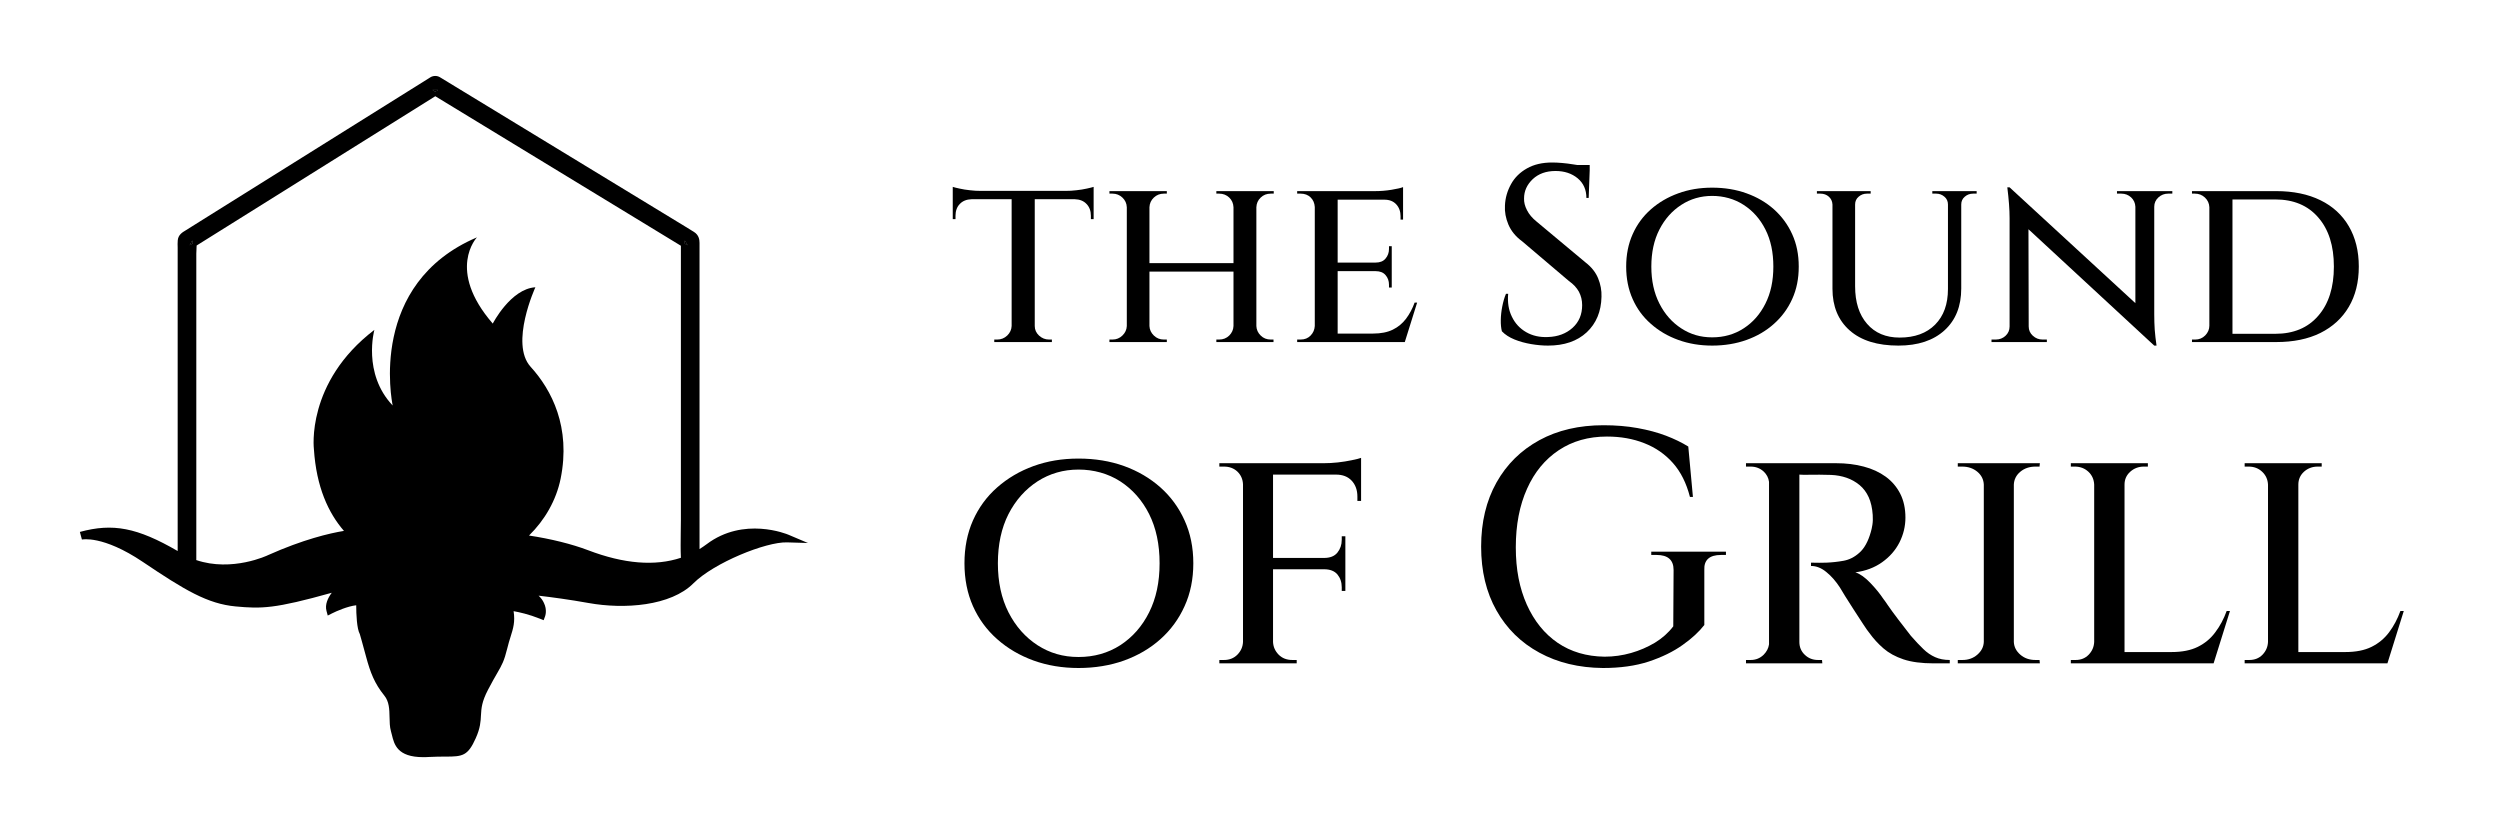
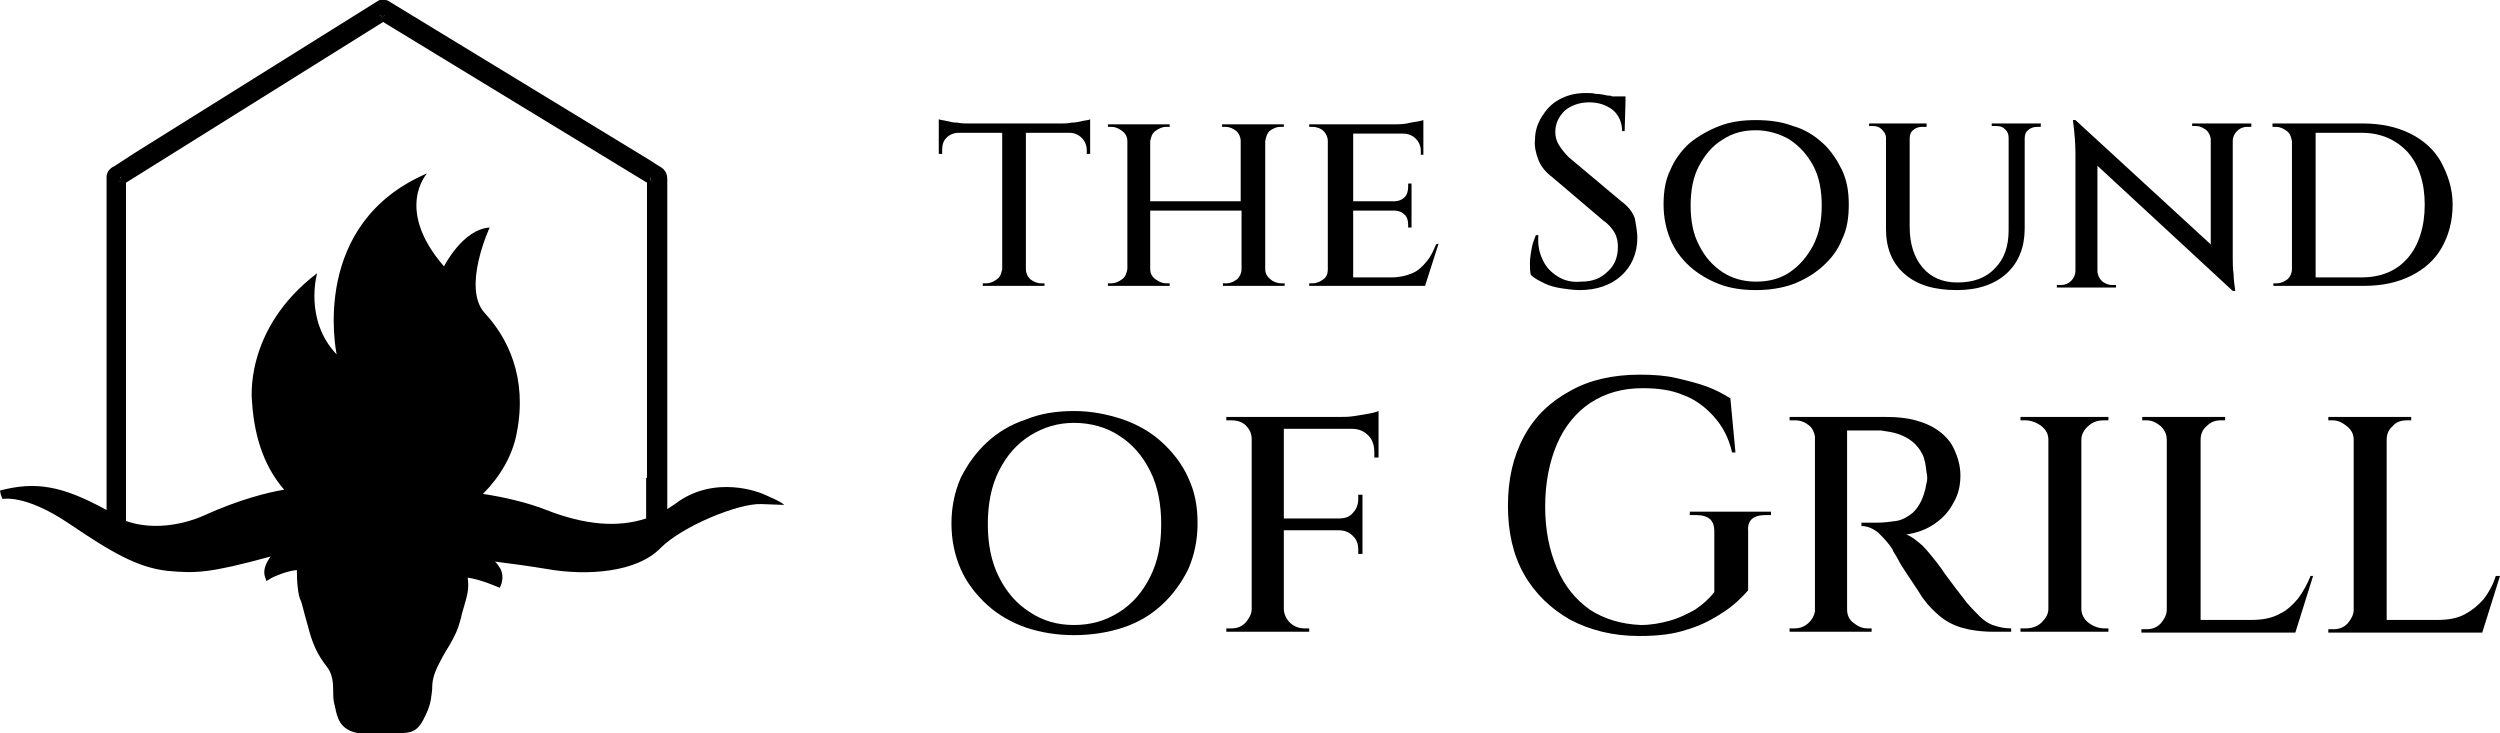
- <svg xmlns="http://www.w3.org/2000/svg" id="logo_nuevo01" viewBox="0 0 318 104">
+ <svg xmlns="http://www.w3.org/2000/svg" version="1.1" id="logo_nuevo01" x="0px" y="0px" viewBox="0 0 295.6 86.6" style="enable-background:new 0 0 295.6 86.6;" xml:space="preserve">
  <g>
    <g>
-       <path d="M24.5,30.96c-.12,.08-.25,.15-.37,.23,.12-.2,.23-.39,.34-.59v.07c.02,.09,.03,.19,.03,.29Z" />
-       <path d="M55.71,11.44c-.11,.07-.23,.14-.34,.21-.12-.07-.23-.14-.35-.21h.69Z" />
-       <path d="M87.45,31.19c-.11-.07-.23-.14-.34-.21v-.38c.11,.2,.23,.39,.34,.59Z" />
-       <path d="M24.47,30.67v-.07c-.11,.2-.22,.39-.34,.59,.12-.08,.25-.15,.37-.23,0-.1-.01-.2-.03-.29ZM55.02,11.44c.12,.07,.23,.14,.35,.21,.11-.07,.23-.14,.34-.21h-.69Zm32.09,19.16v.38c.11,.07,.23,.14,.34,.21-.11-.2-.23-.39-.34-.59Zm-62.64,.07v-.07c-.11,.2-.22,.39-.34,.59,.12-.08,.25-.15,.37-.23,0-.1-.01-.2-.03-.29ZM55.02,11.44c.12,.07,.23,.14,.35,.21,.11-.07,.23-.14,.34-.21h-.69Zm32.09,19.16v.38c.11,.07,.23,.14,.34,.21-.11-.2-.23-.39-.34-.59Z" />
+       <path d="M14.3,21.3c-0.1,0.1-0.2,0.1-0.4,0.2c0.1-0.2,0.2-0.4,0.3-0.6V21C14.3,21.1,14.3,21.2,14.3,21.3z" />
+       <path d="M45.5,1.8c-0.1,0.1-0.2,0.1-0.3,0.2c-0.1-0.1-0.2-0.1-0.3-0.2H45.5z" />
+       <path d="M77.3,21.5c-0.1-0.1-0.2-0.1-0.3-0.2v-0.4C77.1,21.1,77.2,21.3,77.3,21.5z" />
+       <path d="M14.3,21L14.3,21c-0.1,0.1-0.2,0.3-0.3,0.5c0.1-0.1,0.2-0.1,0.4-0.2C14.3,21.2,14.3,21.1,14.3,21z M44.9,1.8    C45,1.8,45.1,1.9,45.2,2c0.1-0.1,0.2-0.1,0.3-0.2H44.9z M76.9,20.9v0.4c0.1,0.1,0.2,0.1,0.3,0.2C77.2,21.3,77.1,21.1,76.9,20.9z     M14.3,21L14.3,21c-0.1,0.1-0.2,0.3-0.3,0.5c0.1-0.1,0.2-0.1,0.4-0.2C14.3,21.2,14.3,21.1,14.3,21z M44.9,1.8    C45,1.8,45.1,1.9,45.2,2c0.1-0.1,0.2-0.1,0.3-0.2H44.9z M76.9,20.9v0.4c0.1,0.1,0.2,0.1,0.3,0.2C77.2,21.3,77.1,21.1,76.9,20.9z" />
    </g>
-     <path d="M100.32,68.03c-.23-.1-5.72-2.36-10.43,1.19-.3,.22-.6,.43-.91,.62V30.91c0-.41-.07-1.01-.71-1.41-.35-.22-.71-.44-1.07-.66L55.97,9.83c-.37-.23-.86-.22-1.22,0L25.92,27.86l-2.33,1.46c-.39,.23-.92,.55-.98,1.25-.03,.31-.02,.62-.01,.93v38.59c-5.16-2.99-8.25-3.57-12.44-2.43l.13,.49,.13,.48s2.64-.59,7.74,2.84c5.34,3.6,8.25,5.34,11.83,5.67,3.27,.3,4.94,.3,12.21-1.74-.5,.67-.89,1.5-.67,2.31l.16,.59,.55-.28c.53-.27,1.98-.91,3.07-1.03,0,1.15,.08,2.99,.46,3.67,.07,.24,.34,1.18,.8,2.89,.54,2.01,1.07,3.38,2.31,4.92,.63,.77,.65,1.78,.67,2.75,.01,.61,.02,1.24,.18,1.8,.04,.15,.08,.3,.12,.46,.29,1.2,.68,2.83,3.98,2.83,.21,0,.43,0,.66-.02,.9-.05,1.63-.05,2.2-.05,2.15,0,2.82-.09,3.82-2.33,.59-1.31,.63-2.14,.67-2.95,.05-.88,.1-1.7,.9-3.23,.5-.96,.87-1.6,1.16-2.1,.61-1.06,.89-1.55,1.28-3.14,.14-.59,.29-1.06,.42-1.48,.34-1.08,.6-1.9,.39-3.27,.71,.13,1.93,.39,3.35,.96l.47,.19,.18-.48c.03-.08,.29-.82-.14-1.71-.15-.34-.38-.65-.68-.93,1.64,.19,3.95,.5,6.34,.93,4.58,.83,10.48,.38,13.35-2.5,2.61-2.61,9.22-5.29,11.91-5.21l2.66,.08-2.45-1.04ZM55.71,11.44c-.11,.07-.23,.14-.34,.21-.12-.07-.23-.14-.35-.21h.69ZM24.13,31.19c.12-.2,.23-.39,.34-.59v.07c.02,.09,.03,.19,.03,.29-.12,.08-.25,.15-.37,.23Zm62.48,34.96c0,.55-.01,1.09-.02,1.64-.01,1.02-.03,2.07,.02,3.16-3.29,1.09-7.24,.78-11.8-.96-2.04-.78-4.78-1.46-7.52-1.87,2.03-1.99,3.46-4.5,4.02-7.22,1.33-6.56-1.14-11.31-3.82-14.25-2.67-2.95,.61-10.11,.61-10.11-3.15,.2-5.42,4.62-5.42,4.62-5.94-6.85-2.01-10.97-2.01-10.97-13.83,5.9-10.84,20.79-10.72,21.39-3.87-4.08-2.33-9.62-2.33-9.62-8.76,6.69-7.69,15.19-7.69,15.19,.31,4.78,1.83,8.09,3.82,10.38-1.83,.3-5.17,1.08-9.65,3.08-.04,.03-4.58,2.18-9.14,.63,.01-.03,.01-.05,.01-.08V32.26c0-.16,.01-.33,.02-.49,.01-.18,.02-.36,.02-.54L55.37,12.24l31.24,19.02v34.89Zm.5-35.17v-.38c.11,.2,.23,.39,.34,.59-.11-.07-.23-.14-.34-.21Z" />
+     <path d="M90.2,58.4c-0.2-0.1-5.7-2.4-10.4,1.2c-0.3,0.2-0.6,0.4-0.9,0.6V21.2c0-0.4-0.1-1-0.7-1.4c-0.3-0.2-0.7-0.4-1.1-0.7   l-31.2-19c-0.4-0.2-0.9-0.2-1.2,0l-28.8,18l-2.3,1.5c-0.4,0.2-0.9,0.5-1,1.2c0,0.3,0,0.6,0,0.9v38.6C7.3,57.4,4.2,56.9,0,58   l0.1,0.5L0.3,59c0,0,2.6-0.6,7.7,2.8c5.3,3.6,8.3,5.3,11.8,5.7c3.3,0.3,4.9,0.3,12.2-1.7c-0.5,0.7-0.9,1.5-0.7,2.3l0.2,0.6l0.5-0.3   c0.5-0.3,2-0.9,3.1-1c0,1.2,0.1,3,0.5,3.7c0.1,0.2,0.3,1.2,0.8,2.9c0.5,2,1.1,3.4,2.3,4.9c0.6,0.8,0.7,1.8,0.7,2.8   c0,0.6,0,1.2,0.2,1.8c0,0.2,0.1,0.3,0.1,0.5c0.3,1.2,0.7,2.8,4,2.8c0.2,0,0.4,0,0.7,0c0.9-0.1,1.6-0.1,2.2-0.1   c2.2,0,2.8-0.1,3.8-2.3c0.6-1.3,0.6-2.1,0.7-2.9c0-0.9,0.1-1.7,0.9-3.2c0.5-1,0.9-1.6,1.2-2.1c0.6-1.1,0.9-1.6,1.3-3.1   c0.1-0.6,0.3-1.1,0.4-1.5c0.3-1.1,0.6-1.9,0.4-3.3c0.7,0.1,1.9,0.4,3.3,1l0.5,0.2l0.2-0.5c0-0.1,0.3-0.8-0.1-1.7   c-0.2-0.3-0.4-0.7-0.7-0.9c1.6,0.2,3.9,0.5,6.3,0.9c4.6,0.8,10.5,0.4,13.3-2.5c2.6-2.6,9.2-5.3,11.9-5.2l2.7,0.1   C92.6,59.4,90.2,58.4,90.2,58.4z M45.5,1.8c-0.1,0.1-0.2,0.1-0.3,0.2c-0.1-0.1-0.2-0.1-0.3-0.2H45.5z M14,21.5   c0.1-0.2,0.2-0.4,0.3-0.6V21c0,0.1,0,0.2,0,0.3C14.2,21.4,14.1,21.4,14,21.5z M76.4,56.5c0,0.6,0,1.1,0,1.6c0,1,0,2.1,0,3.2   c-3.3,1.1-7.2,0.8-11.8-1c-2-0.8-4.8-1.5-7.5-1.9c2-2,3.5-4.5,4-7.2c1.3-6.6-1.1-11.3-3.8-14.2c-2.7-3,0.6-10.1,0.6-10.1   c-3.2,0.2-5.4,4.6-5.4,4.6c-5.9-6.8-2-11-2-11c-13.8,5.9-10.8,20.8-10.7,21.4c-3.9-4.1-2.3-9.6-2.3-9.6c-8.8,6.7-7.7,15.2-7.7,15.2   c0.3,4.8,1.8,8.1,3.8,10.4c-1.8,0.3-5.2,1.1-9.6,3.1c0,0-4.6,2.2-9.1,0.6c0,0,0-0.1,0-0.1V22.6c0-0.2,0-0.3,0-0.5   c0-0.2,0-0.4,0-0.5l30.4-19l31.2,19V56.5z M76.9,21.3v-0.4c0.1,0.2,0.2,0.4,0.3,0.6C77.2,21.5,77.1,21.4,76.9,21.3z" />
  </g>
  <g>
-     <path d="M139.11,23.77v4.1h-.35v-.42c0-.62-.18-1.12-.55-1.5-.36-.39-.86-.59-1.5-.61h-5.09v16.13c0,.47,.18,.87,.54,1.21,.37,.34,.79,.51,1.28,.51h.36v.32h-7.33v-.32h.38c.49,0,.91-.17,1.27-.51,.35-.34,.54-.74,.56-1.21V25.34h-5.09c-.64,.02-1.14,.22-1.51,.61-.36,.38-.54,.88-.54,1.5v.42h-.35v-4.1c.19,.06,.48,.14,.88,.22,.39,.09,.83,.16,1.31,.21,.48,.06,.92,.08,1.33,.08h10.88c.4,0,.85-.02,1.33-.08,.48-.05,.91-.12,1.31-.21,.39-.08,.69-.16,.88-.22Z" />
-     <path d="M159.81,26.36v15.11c.02,.47,.2,.87,.55,1.21,.34,.34,.76,.51,1.28,.51h.35v.32h-7.27v-.32h.36c.51,0,.93-.17,1.28-.51,.34-.34,.52-.74,.54-1.21v-6.92h-10.69v6.92c.02,.47,.21,.87,.56,1.21,.35,.34,.77,.51,1.27,.51h.38v.32h-7.3v-.32h.39c.49,0,.91-.17,1.26-.51,.35-.34,.54-.74,.56-1.21v-15.11c-.02-.49-.21-.9-.56-1.23-.35-.33-.77-.5-1.26-.5h-.39v-.32h7.3v.32h-.38c-.5,0-.92,.17-1.27,.5-.35,.33-.54,.74-.56,1.23v7.11h10.69v-7.11c-.02-.49-.2-.9-.54-1.23-.35-.33-.77-.5-1.28-.5h-.36v-.32h7.3v.32h-.38c-.52,0-.94,.17-1.28,.5-.35,.33-.53,.74-.55,1.23Z" />
-     <path d="M180.26,38.49l-1.57,5.02h-13.69v-.32h.44c.52,0,.94-.17,1.27-.51,.33-.34,.5-.74,.53-1.21v-15.14c-.03-.49-.2-.9-.53-1.22-.33-.32-.75-.48-1.27-.48h-.44v-.32h9.92c.66,0,1.35-.05,2.08-.17,.72-.12,1.21-.23,1.47-.34v4.13h-.32v-.42c0-.61-.18-1.12-.55-1.52-.36-.39-.86-.59-1.5-.59h-5.95v8h4.83c.56,0,.98-.17,1.26-.51,.29-.34,.44-.75,.44-1.22v-.35h.35v5.25h-.35v-.35c0-.49-.15-.9-.44-1.23-.28-.33-.7-.5-1.26-.5h-4.83v7.94h4.51c1,0,1.84-.17,2.51-.5,.67-.33,1.23-.79,1.68-1.39,.45-.6,.81-1.28,1.09-2.05h.32Z" />
-     <path d="M202.2,21.66h.01v0Z" />
-     <path d="M203.71,37.75c-.04,1.88-.67,3.39-1.88,4.52-1.22,1.13-2.86,1.69-4.93,1.69-.66,0-1.37-.06-2.13-.19s-1.47-.32-2.13-.59c-.66-.27-1.19-.61-1.6-1.04-.1-.39-.15-.86-.14-1.43,.01-.56,.07-1.14,.19-1.74,.12-.6,.27-1.13,.47-1.6h.28c-.1,1.09,.05,2.06,.47,2.91,.41,.86,1.02,1.51,1.82,1.97,.8,.46,1.72,.67,2.77,.62,1.26-.04,2.3-.43,3.12-1.16,.82-.74,1.23-1.7,1.23-2.9,0-.62-.14-1.18-.41-1.7-.28-.51-.71-.97-1.28-1.37l-5.96-5.06c-.81-.59-1.38-1.3-1.73-2.11-.34-.81-.49-1.62-.44-2.43,.04-.96,.3-1.86,.77-2.71,.46-.84,1.14-1.51,2.03-2.01,.88-.5,1.95-.75,3.21-.75,.37,0,.78,.02,1.25,.06,.47,.04,.95,.1,1.43,.18,.18,.03,.36,.05,.52,.08h1.57v.67s-.13,3.52-.13,3.52h-.29c0-1.05-.37-1.88-1.11-2.5-.75-.62-1.69-.93-2.82-.93-1.2,0-2.16,.35-2.9,1.04-.73,.7-1.1,1.51-1.1,2.45-.02,.47,.1,.97,.37,1.49,.26,.52,.67,1.01,1.23,1.46l6.24,5.21c.75,.58,1.27,1.25,1.58,2,.31,.76,.46,1.54,.43,2.35Z" />
-     <path d="M227.97,29.8c-.55-1.22-1.33-2.28-2.32-3.17-.99-.88-2.15-1.56-3.49-2.04-1.33-.48-2.79-.72-4.37-.72s-2.99,.24-4.31,.72c-1.33,.48-2.49,1.16-3.49,2.04-1.01,.89-1.78,1.95-2.32,3.17-.55,1.23-.82,2.6-.82,4.11s.27,2.89,.82,4.12c.54,1.22,1.31,2.28,2.32,3.16,1,.89,2.16,1.57,3.49,2.05,1.32,.48,2.76,.72,4.31,.72s3.04-.24,4.37-.72c1.34-.48,2.5-1.16,3.49-2.05,.99-.88,1.77-1.94,2.32-3.16,.56-1.23,.83-2.6,.83-4.12s-.27-2.88-.83-4.11Zm-3.41,8.82c-.67,1.34-1.59,2.39-2.77,3.15-1.17,.76-2.5,1.14-4,1.14s-2.76-.38-3.93-1.14-2.1-1.81-2.78-3.15c-.69-1.35-1.03-2.91-1.03-4.71s.34-3.38,1.03-4.72c.68-1.33,1.61-2.37,2.78-3.13,1.17-.76,2.48-1.14,3.93-1.14s2.83,.38,4,1.14c1.18,.76,2.1,1.8,2.77,3.13,.68,1.34,1.01,2.91,1.01,4.72s-.33,3.36-1.01,4.71Z" />
-     <path d="M251.43,24.31v.32h-.45c-.41,0-.76,.13-1.06,.39-.3,.25-.45,.59-.45,.99v10.69c0,2.24-.7,4.01-2.12,5.31s-3.38,1.95-5.88,1.95c-2.66,0-4.73-.64-6.19-1.93-1.46-1.29-2.19-3.06-2.19-5.3v-10.72c-.02-.4-.18-.74-.46-.99-.29-.26-.65-.39-1.08-.39h-.44v-.32h6.84v.32h-.48c-.4,0-.75,.13-1.05,.39-.3,.25-.45,.59-.45,.99v10.4c0,2.03,.51,3.62,1.52,4.78,1.01,1.17,2.4,1.75,4.14,1.75,1.92,0,3.43-.55,4.52-1.65,1.09-1.1,1.63-2.61,1.63-4.53v-10.75c0-.4-.15-.74-.45-.99-.3-.26-.65-.39-1.05-.39h-.49v-.32h5.64Z" />
-     <path d="M276.32,24.31v.32h-.54c-.47,0-.88,.16-1.23,.48-.35,.32-.53,.72-.53,1.19v13.66c0,.71,.02,1.36,.06,1.97,.05,.61,.12,1.29,.23,2.03h-.29l-16-14.8,.03,12.37c0,.47,.18,.86,.53,1.18,.35,.32,.76,.48,1.23,.48h.55v.32h-7.04v-.32h.54c.49,0,.91-.16,1.25-.48,.34-.32,.51-.71,.51-1.18v-13.79c0-1.09-.1-2.39-.29-3.91h.29l16,14.73v-12.26c-.02-.47-.2-.87-.54-1.19-.35-.32-.76-.48-1.25-.48h-.55v-.32h7.04Z" />
-     <path d="M298.77,28.78c-.84-1.44-2.05-2.55-3.61-3.31-1.57-.77-3.45-1.16-5.62-1.16h-10.72v.32h.38c.49,0,.92,.17,1.27,.5,.35,.33,.54,.74,.56,1.23v15.07c0,.47-.18,.88-.53,1.24-.35,.35-.77,.52-1.26,.52h-.42v.32h10.72c2.17,0,4.05-.38,5.62-1.16,1.56-.78,2.77-1.89,3.61-3.32,.84-1.42,1.27-3.13,1.27-5.12s-.43-3.69-1.27-5.13Zm-3.89,11.39c-1.32,1.53-3.14,2.29-5.47,2.29h-5.44V25.37h5.44c2.33,0,4.15,.76,5.47,2.29,1.33,1.52,1.99,3.61,1.99,6.25s-.66,4.74-1.99,6.26Z" />
+     <path d="M128.9,14.1v4.1h-0.4v-0.4c0-0.6-0.2-1.1-0.6-1.5c-0.4-0.4-0.9-0.6-1.5-0.6h-5.1v16.1c0,0.5,0.2,0.9,0.5,1.2   c0.4,0.3,0.8,0.5,1.3,0.5h0.4v0.3h-7.3v-0.3h0.4c0.5,0,0.9-0.2,1.3-0.5c0.4-0.3,0.5-0.7,0.6-1.2V15.7h-5.1c-0.6,0-1.1,0.2-1.5,0.6   c-0.4,0.4-0.5,0.9-0.5,1.5v0.4H111v-4.1c0.2,0.1,0.5,0.1,0.9,0.2c0.4,0.1,0.8,0.2,1.3,0.2c0.5,0.1,0.9,0.1,1.3,0.1h10.9   c0.4,0,0.9,0,1.3-0.1c0.5,0,0.9-0.1,1.3-0.2C128.5,14.2,128.8,14.2,128.9,14.1L128.9,14.1z" />
+     <path d="M149.6,16.7v15.1c0,0.5,0.2,0.9,0.6,1.2c0.3,0.3,0.8,0.5,1.3,0.5h0.4v0.3h-7.3v-0.3h0.4c0.5,0,0.9-0.2,1.3-0.5   c0.3-0.3,0.5-0.7,0.5-1.2v-6.9H136v6.9c0,0.5,0.2,0.9,0.6,1.2c0.4,0.3,0.8,0.5,1.3,0.5h0.4v0.3H131v-0.3h0.4c0.5,0,0.9-0.2,1.3-0.5   c0.4-0.3,0.5-0.7,0.6-1.2V16.7c0-0.5-0.2-0.9-0.6-1.2c-0.4-0.3-0.8-0.5-1.3-0.5H131v-0.3h7.3V15h-0.4c-0.5,0-0.9,0.2-1.3,0.5   s-0.5,0.7-0.6,1.2v7.1h10.7v-7.1c0-0.5-0.2-0.9-0.5-1.2c-0.4-0.3-0.8-0.5-1.3-0.5h-0.4v-0.3h7.3V15h-0.4c-0.5,0-0.9,0.2-1.3,0.5   C149.8,15.8,149.7,16.2,149.6,16.7z" />
+     <path d="M170.1,28.8l-1.6,5h-13.7v-0.3h0.4c0.5,0,0.9-0.2,1.3-0.5s0.5-0.7,0.5-1.2V16.7c0-0.5-0.2-0.9-0.5-1.2s-0.8-0.5-1.3-0.5   h-0.4v-0.3h9.9c0.7,0,1.4,0,2.1-0.2c0.7-0.1,1.2-0.2,1.5-0.3v4.1H168v-0.4c0-0.6-0.2-1.1-0.6-1.5c-0.4-0.4-0.9-0.6-1.5-0.6H160v8   h4.8c0.6,0,1-0.2,1.3-0.5c0.3-0.3,0.4-0.8,0.4-1.2v-0.4h0.4v5.2h-0.4v-0.3c0-0.5-0.1-0.9-0.4-1.2c-0.3-0.3-0.7-0.5-1.3-0.5H160v7.9   h4.5c1,0,1.8-0.2,2.5-0.5c0.7-0.3,1.2-0.8,1.7-1.4s0.8-1.3,1.1-2L170.1,28.8L170.1,28.8z" />
+     <path d="M192,12L192,12L192,12L192,12z" />
+     <path d="M193.6,28.1c0,1.9-0.7,3.4-1.9,4.5c-1.2,1.1-2.9,1.7-4.9,1.7c-0.7,0-1.4-0.1-2.1-0.2s-1.5-0.3-2.1-0.6s-1.2-0.6-1.6-1   c-0.1-0.4-0.1-0.9-0.1-1.4c0-0.6,0.1-1.1,0.2-1.7c0.1-0.6,0.3-1.1,0.5-1.6h0.3c-0.1,1.1,0.1,2.1,0.5,2.9c0.4,0.9,1,1.5,1.8,2   c0.8,0.5,1.7,0.7,2.8,0.6c1.3,0,2.3-0.4,3.1-1.2c0.8-0.7,1.2-1.7,1.2-2.9c0-0.6-0.1-1.2-0.4-1.7c-0.3-0.5-0.7-1-1.3-1.4l-6-5.1   c-0.8-0.6-1.4-1.3-1.7-2.1c-0.3-0.8-0.5-1.6-0.4-2.4c0-1,0.3-1.9,0.8-2.7c0.5-0.8,1.1-1.5,2-2c0.9-0.5,1.9-0.8,3.2-0.8   c0.4,0,0.8,0,1.2,0.1c0.5,0,0.9,0.1,1.4,0.2c0.2,0,0.4,0,0.5,0.1h1.6V12l-0.1,3.5h-0.3c0-1-0.4-1.9-1.1-2.5   c-0.8-0.6-1.7-0.9-2.8-0.9c-1.2,0-2.2,0.4-2.9,1c-0.7,0.7-1.1,1.5-1.1,2.5c0,0.5,0.1,1,0.4,1.5c0.3,0.5,0.7,1,1.2,1.5l6.2,5.2   c0.8,0.6,1.3,1.2,1.6,2C193.4,26.5,193.6,27.3,193.6,28.1L193.6,28.1z" />
+     <path d="M217.8,20.1c-0.6-1.2-1.3-2.3-2.3-3.2c-1-0.9-2.1-1.6-3.5-2c-1.3-0.5-2.8-0.7-4.4-0.7s-3,0.2-4.3,0.7   c-1.3,0.5-2.5,1.2-3.5,2c-1,0.9-1.8,2-2.3,3.2c-0.6,1.2-0.8,2.6-0.8,4.1s0.3,2.9,0.8,4.1c0.5,1.2,1.3,2.3,2.3,3.2   c1,0.9,2.2,1.6,3.5,2.1c1.3,0.5,2.8,0.7,4.3,0.7s3-0.2,4.4-0.7c1.3-0.5,2.5-1.2,3.5-2.1c1-0.9,1.8-1.9,2.3-3.2   c0.6-1.2,0.8-2.6,0.8-4.1S218.4,21.4,217.8,20.1z M214.4,29c-0.7,1.3-1.6,2.4-2.8,3.2c-1.2,0.8-2.5,1.1-4,1.1s-2.8-0.4-3.9-1.1   c-1.2-0.8-2.1-1.8-2.8-3.2c-0.7-1.3-1-2.9-1-4.7s0.3-3.4,1-4.7c0.7-1.3,1.6-2.4,2.8-3.1c1.2-0.8,2.5-1.1,3.9-1.1s2.8,0.4,4,1.1   c1.2,0.8,2.1,1.8,2.8,3.1c0.7,1.3,1,2.9,1,4.7S215.1,27.6,214.4,29z" />
+     <path d="M241.3,14.6V15h-0.4c-0.4,0-0.8,0.1-1.1,0.4c-0.3,0.2-0.4,0.6-0.4,1V27c0,2.2-0.7,4-2.1,5.3c-1.4,1.3-3.4,2-5.9,2   c-2.7,0-4.7-0.6-6.2-1.9c-1.5-1.3-2.2-3.1-2.2-5.3V16.3c0-0.4-0.2-0.7-0.5-1c-0.3-0.3-0.6-0.4-1.1-0.4h-0.4v-0.3h6.8V15h-0.5   c-0.4,0-0.8,0.1-1.1,0.4c-0.3,0.2-0.4,0.6-0.4,1v10.4c0,2,0.5,3.6,1.5,4.8c1,1.2,2.4,1.8,4.1,1.8c1.9,0,3.4-0.5,4.5-1.7   c1.1-1.1,1.6-2.6,1.6-4.5V16.3c0-0.4-0.1-0.7-0.4-1c-0.3-0.3-0.6-0.4-1.1-0.4h-0.5v-0.3C235.6,14.6,241.3,14.6,241.3,14.6z" />
+     <path d="M266.2,14.6V15h-0.5c-0.5,0-0.9,0.2-1.2,0.5s-0.5,0.7-0.5,1.2v13.7c0,0.7,0,1.4,0.1,2c0,0.6,0.1,1.3,0.2,2h-0.3l-16-14.8   l0,12.4c0,0.5,0.2,0.9,0.5,1.2s0.8,0.5,1.2,0.5h0.5v0.3h-7v-0.3h0.5c0.5,0,0.9-0.2,1.2-0.5s0.5-0.7,0.5-1.2V18.1   c0-1.1-0.1-2.4-0.3-3.9h0.3l16,14.7V16.6c0-0.5-0.2-0.9-0.5-1.2c-0.4-0.3-0.8-0.5-1.2-0.5h-0.5v-0.3   C259.1,14.6,266.2,14.6,266.2,14.6z" />
+     <path d="M288.6,19.1c-0.8-1.4-2-2.5-3.6-3.3c-1.6-0.8-3.5-1.2-5.6-1.2h-10.7V15h0.4c0.5,0,0.9,0.2,1.3,0.5c0.4,0.3,0.5,0.7,0.6,1.2   v15.1c0,0.5-0.2,0.9-0.5,1.2c-0.4,0.3-0.8,0.5-1.3,0.5h-0.4v0.3h10.7c2.2,0,4-0.4,5.6-1.2c1.6-0.8,2.8-1.9,3.6-3.3   c0.8-1.4,1.3-3.1,1.3-5.1S289.4,20.6,288.6,19.1L288.6,19.1z M284.7,30.5c-1.3,1.5-3.1,2.3-5.5,2.3h-5.4V15.7h5.4   c2.3,0,4.1,0.8,5.5,2.3c1.3,1.5,2,3.6,2,6.2S286,29,284.7,30.5z" />
  </g>
  <g>
-     <path d="M150.68,66.2c-.73-1.63-1.76-3.03-3.07-4.2-1.32-1.17-2.86-2.08-4.63-2.72-1.76-.63-3.69-.95-5.79-.95s-3.97,.32-5.72,.95c-1.76,.64-3.3,1.55-4.63,2.72-1.33,1.17-2.35,2.57-3.08,4.2-.72,1.63-1.08,3.44-1.08,5.45s.36,3.83,1.08,5.45c.73,1.63,1.75,3.03,3.08,4.2,1.33,1.18,2.87,2.08,4.63,2.72,1.75,.63,3.66,.95,5.72,.95s4.03-.32,5.79-.95c1.77-.64,3.31-1.54,4.63-2.72,1.31-1.17,2.34-2.57,3.07-4.2,.74-1.62,1.11-3.44,1.11-5.45s-.37-3.82-1.11-5.45Zm-4.51,11.69c-.89,1.78-2.12,3.17-3.67,4.18-1.56,1-3.33,1.5-5.31,1.5s-3.66-.5-5.22-1.5c-1.55-1.01-2.78-2.4-3.69-4.18-.9-1.78-1.35-3.86-1.35-6.24s.45-4.49,1.35-6.26c.91-1.77,2.14-3.15,3.69-4.16,1.56-1,3.3-1.5,5.22-1.5s3.75,.5,5.31,1.5c1.55,1.01,2.78,2.39,3.67,4.16s1.33,3.86,1.33,6.26-.44,4.46-1.33,6.24Z" />
-     <path d="M173.13,58.24v5.48h-.47v-.56c0-.82-.24-1.49-.72-2.01-.48-.52-1.15-.78-1.99-.78h-8.02v10.6h6.49c.76,0,1.33-.22,1.7-.68,.36-.45,.55-.99,.55-1.61v-.47h.46v6.96h-.46v-.47c0-.65-.19-1.19-.55-1.63-.37-.44-.94-.66-1.7-.66h-6.49v9.25c.03,.63,.27,1.16,.72,1.62,.45,.45,1.03,.67,1.74,.67h.55v.43h-9.84v-.43h.59c.68,0,1.25-.22,1.7-.67,.45-.46,.69-.99,.72-1.62v-20.06c-.03-.65-.27-1.19-.72-1.62-.45-.42-1.02-.63-1.7-.63h-.59v-.43h13.28c.56,0,1.16-.03,1.8-.1,.64-.07,1.22-.17,1.76-.28,.54-.11,.93-.21,1.19-.3Z" />
-     <path d="M219.54,70.17v.42h-.63c-1.47,0-2.18,.64-2.12,1.91v7c-.66,.85-1.57,1.7-2.76,2.54-1.19,.85-2.63,1.55-4.31,2.11-1.68,.55-3.63,.82-5.83,.82-3.06-.03-5.75-.68-8.08-1.95-2.34-1.27-4.16-3.06-5.46-5.37-1.3-2.3-1.95-5.01-1.95-8.12s.65-5.83,1.95-8.15,3.12-4.11,5.46-5.39c2.33-1.27,5.05-1.9,8.16-1.9,1.56,0,3,.12,4.33,.36,1.33,.24,2.53,.56,3.61,.97,1.07,.41,2.02,.87,2.84,1.38l.59,6.41h-.38c-.45-1.76-1.17-3.19-2.16-4.31s-2.2-1.96-3.63-2.52c-1.43-.57-3.02-.85-4.77-.85-2.35,0-4.39,.58-6.13,1.74s-3.09,2.79-4.03,4.9c-.95,2.11-1.43,4.59-1.43,7.44s.47,5.21,1.4,7.3c.94,2.09,2.25,3.71,3.93,4.86,1.68,1.14,3.67,1.73,5.96,1.76,1.16,0,2.28-.16,3.37-.47s2.1-.75,3.04-1.31c.93-.57,1.71-1.26,2.33-2.08l.04-7.17c0-1.27-.72-1.91-2.16-1.91h-.68v-.42h9.5Z" />
-     <path d="M248.01,83.95v.43h-2.03c-1.56,0-2.85-.17-3.86-.51-1.02-.34-1.87-.81-2.55-1.4-.68-.59-1.27-1.24-1.78-1.95-.17-.2-.44-.58-.81-1.15-.37-.56-.76-1.16-1.17-1.8-.41-.64-.78-1.22-1.12-1.76-.34-.54-.55-.89-.64-1.06-.51-.79-1.08-1.45-1.72-1.97-.63-.53-1.29-.79-1.97-.79v-.42c.74,.02,1.39,.02,1.95,0,.74-.03,1.47-.11,2.19-.24,.72-.13,1.39-.46,2.01-1.02,.63-.55,1.11-1.42,1.45-2.61,.08-.25,.15-.57,.21-.95s.07-.8,.04-1.25c-.06-.88-.23-1.63-.51-2.25-.28-.62-.67-1.14-1.16-1.55-.5-.41-1.05-.72-1.66-.93-.61-.21-1.26-.33-1.97-.36-1.05-.03-1.97-.04-2.78-.02-.65,.01-1.07,0-1.25-.02v21.29c0,.65,.23,1.2,.7,1.64,.46,.44,1.02,.65,1.67,.65h.51l.04,.43h-9.71v-.43h.59c.65,0,1.2-.22,1.66-.67,.38-.39,.61-.82,.68-1.32v-20.67c-.07-.52-.3-.95-.68-1.31-.46-.42-1.01-.63-1.66-.63h-.59v-.43h11.45c1.28,0,2.45,.14,3.53,.43,1.07,.28,2,.71,2.8,1.29,.79,.58,1.4,1.3,1.84,2.16,.44,.87,.66,1.88,.66,3.04,0,1.1-.25,2.15-.76,3.16-.51,1-1.25,1.84-2.21,2.52-.96,.68-2.09,1.11-3.4,1.28,.6,.19,1.24,.65,1.91,1.35,.68,.71,1.23,1.39,1.66,2.04,.06,.06,.25,.33,.59,.83,.34,.49,.77,1.09,1.3,1.78,.52,.69,1.05,1.38,1.59,2.06,.59,.68,1.12,1.24,1.59,1.69,.47,.46,.97,.8,1.51,1.04,.53,.24,1.15,.36,1.86,.36Z" />
-     <path d="M259.43,83.95l.04,.43h-10.44v-.43h.59c.74,0,1.37-.22,1.89-.67,.53-.46,.8-.99,.83-1.62v-20.02c-.03-.65-.3-1.2-.83-1.64-.52-.43-1.16-.65-1.93-.65h-.55v-.43h10.44l-.04,.43h-.51c-.77,0-1.41,.22-1.93,.65-.53,.44-.8,.99-.83,1.64v20.02c.03,.63,.3,1.16,.83,1.62,.52,.45,1.16,.67,1.93,.67h.51Z" />
-     <path d="M283.65,77.72l-2.08,6.66h-18.16v-.43h.6c.68,0,1.23-.22,1.67-.67,.44-.46,.67-.99,.7-1.62v-20.02c-.03-.65-.27-1.2-.74-1.64-.47-.43-1.04-.65-1.72-.65h-.51v-.43h9.8v.43h-.51c-.67,0-1.25,.22-1.73,.65-.49,.44-.73,.99-.73,1.64v21.3h5.99c1.33,0,2.44-.22,3.33-.66,.89-.44,1.63-1.05,2.22-1.85,.6-.79,1.08-1.69,1.45-2.71h.42Z" />
-     <path d="M305.76,77.72l-2.08,6.66h-18.16v-.43h.59c.68,0,1.24-.22,1.68-.67,.44-.46,.67-.99,.7-1.62v-20.02c-.03-.65-.28-1.2-.75-1.64-.46-.43-1.03-.65-1.71-.65h-.51v-.43h9.8v.43h-.51c-.68,0-1.26,.22-1.74,.65-.48,.44-.72,.99-.72,1.64v21.3h5.98c1.33,0,2.44-.22,3.33-.66s1.63-1.05,2.23-1.85c.59-.79,1.07-1.69,1.44-2.71h.43Z" />
+     <path d="M140.5,56.5c-0.7-1.6-1.8-3-3.1-4.2c-1.3-1.2-2.9-2.1-4.6-2.7c-1.8-0.6-3.7-1-5.8-1s-4,0.3-5.7,1c-1.8,0.6-3.3,1.5-4.6,2.7   c-1.3,1.2-2.3,2.6-3.1,4.2c-0.7,1.6-1.1,3.4-1.1,5.4s0.4,3.8,1.1,5.4c0.7,1.6,1.8,3,3.1,4.2c1.3,1.2,2.9,2.1,4.6,2.7   c1.8,0.6,3.7,0.9,5.7,0.9s4-0.3,5.8-0.9c1.8-0.6,3.3-1.5,4.6-2.7c1.3-1.2,2.3-2.6,3.1-4.2c0.7-1.6,1.1-3.4,1.1-5.4   S141.3,58.2,140.5,56.5z M136,68.2c-0.9,1.8-2.1,3.2-3.7,4.2c-1.6,1-3.3,1.5-5.3,1.5s-3.7-0.5-5.2-1.5c-1.6-1-2.8-2.4-3.7-4.2   c-0.9-1.8-1.3-3.9-1.3-6.2c0-2.4,0.4-4.5,1.3-6.3c0.9-1.8,2.1-3.2,3.7-4.2c1.6-1,3.3-1.5,5.2-1.5s3.8,0.5,5.3,1.5   c1.6,1,2.8,2.4,3.7,4.2c0.9,1.8,1.3,3.9,1.3,6.3C137.3,64.4,136.9,66.4,136,68.2z" />
+     <path d="M163,48.6v5.5h-0.5v-0.6c0-0.8-0.2-1.5-0.7-2c-0.5-0.5-1.1-0.8-2-0.8h-8v10.6h6.5c0.8,0,1.3-0.2,1.7-0.7   c0.4-0.4,0.6-1,0.6-1.6v-0.5h0.5v7h-0.5V65c0-0.7-0.2-1.2-0.6-1.6c-0.4-0.4-0.9-0.7-1.7-0.7h-6.5V72c0,0.6,0.3,1.2,0.7,1.6   c0.4,0.4,1,0.7,1.7,0.7h0.6v0.4h-9.8v-0.4h0.6c0.7,0,1.2-0.2,1.7-0.7c0.4-0.5,0.7-1,0.7-1.6V51.9c0-0.7-0.3-1.2-0.7-1.6   c-0.4-0.4-1-0.6-1.7-0.6h-0.6v-0.4h13.3c0.6,0,1.2,0,1.8-0.1s1.2-0.2,1.8-0.3S162.7,48.7,163,48.6z" />
+     <path d="M209.4,60.5v0.4h-0.6c-1.5,0-2.2,0.6-2.1,1.9v7c-0.7,0.8-1.6,1.7-2.8,2.5c-1.2,0.8-2.6,1.6-4.3,2.1   c-1.7,0.6-3.6,0.8-5.8,0.8c-3.1,0-5.8-0.7-8.1-1.9c-2.3-1.3-4.2-3.1-5.5-5.4c-1.3-2.3-1.9-5-1.9-8.1s0.6-5.8,1.9-8.2   s3.1-4.1,5.5-5.4c2.3-1.3,5.1-1.9,8.2-1.9c1.6,0,3,0.1,4.3,0.4s2.5,0.6,3.6,1c1.1,0.4,2,0.9,2.8,1.4l0.6,6.4h-0.4   c-0.4-1.8-1.2-3.2-2.2-4.3s-2.2-2-3.6-2.5c-1.4-0.6-3-0.8-4.8-0.8c-2.4,0-4.4,0.6-6.1,1.7s-3.1,2.8-4,4.9c-0.9,2.1-1.4,4.6-1.4,7.4   s0.5,5.2,1.4,7.3c0.9,2.1,2.2,3.7,3.9,4.9c1.7,1.1,3.7,1.7,6,1.8c1.2,0,2.3-0.2,3.4-0.5s2.1-0.8,3-1.3c0.9-0.6,1.7-1.3,2.3-2.1   l0-7.2c0-1.3-0.7-1.9-2.2-1.9h-0.7v-0.4L209.4,60.5L209.4,60.5z" />
+     <path d="M237.8,74.3v0.4h-2c-1.6,0-2.9-0.2-3.9-0.5c-1-0.3-1.9-0.8-2.6-1.4c-0.7-0.6-1.3-1.2-1.8-1.9c-0.2-0.2-0.4-0.6-0.8-1.2   c-0.4-0.6-0.8-1.2-1.2-1.8s-0.8-1.2-1.1-1.8s-0.6-0.9-0.6-1.1c-0.5-0.8-1.1-1.4-1.7-2c-0.6-0.5-1.3-0.8-2-0.8v-0.4   c0.7,0,1.4,0,1.9,0c0.7,0,1.5-0.1,2.2-0.2s1.4-0.5,2-1c0.6-0.6,1.1-1.4,1.4-2.6c0.1-0.2,0.1-0.6,0.2-0.9s0.1-0.8,0-1.2   c-0.1-0.9-0.2-1.6-0.5-2.2s-0.7-1.1-1.2-1.5c-0.5-0.4-1.1-0.7-1.7-0.9s-1.3-0.3-2-0.4c-1.1,0-2,0-2.8,0c-0.6,0-1.1,0-1.2,0V72   c0,0.7,0.2,1.2,0.7,1.6c0.5,0.4,1,0.7,1.7,0.7h0.5l0,0.4h-9.7v-0.4h0.6c0.6,0,1.2-0.2,1.7-0.7c0.4-0.4,0.6-0.8,0.7-1.3V51.6   c-0.1-0.5-0.3-1-0.7-1.3c-0.5-0.4-1-0.6-1.7-0.6h-0.6v-0.4h11.4c1.3,0,2.4,0.1,3.5,0.4c1.1,0.3,2,0.7,2.8,1.3   c0.8,0.6,1.4,1.3,1.8,2.2c0.4,0.9,0.7,1.9,0.7,3c0,1.1-0.2,2.2-0.8,3.2c-0.5,1-1.2,1.8-2.2,2.5s-2.1,1.1-3.4,1.3   c0.6,0.2,1.2,0.7,1.9,1.3c0.7,0.7,1.2,1.4,1.7,2c0.1,0.1,0.2,0.3,0.6,0.8c0.3,0.5,0.8,1.1,1.3,1.8c0.5,0.7,1.1,1.4,1.6,2.1   c0.6,0.7,1.1,1.2,1.6,1.7c0.5,0.5,1,0.8,1.5,1C236.5,74.2,237.1,74.3,237.8,74.3L237.8,74.3z" />
+     <path d="M249.3,74.3l0,0.4h-10.4v-0.4h0.6c0.7,0,1.4-0.2,1.9-0.7c0.5-0.5,0.8-1,0.8-1.6V52c0-0.7-0.3-1.2-0.8-1.6   c-0.5-0.4-1.2-0.7-1.9-0.7h-0.6v-0.4h10.4l0,0.4h-0.5c-0.8,0-1.4,0.2-1.9,0.7c-0.5,0.4-0.8,1-0.8,1.6v20c0,0.6,0.3,1.2,0.8,1.6   c0.5,0.4,1.2,0.7,1.9,0.7H249.3z" />
+     <path d="M273.5,68.1l-2.1,6.7h-18.2v-0.4h0.6c0.7,0,1.2-0.2,1.7-0.7c0.4-0.5,0.7-1,0.7-1.6V52c0-0.7-0.3-1.2-0.7-1.6   c-0.5-0.4-1-0.7-1.7-0.7h-0.5v-0.4h9.8v0.4h-0.5c-0.7,0-1.2,0.2-1.7,0.7c-0.5,0.4-0.7,1-0.7,1.6v21.3h6c1.3,0,2.4-0.2,3.3-0.7   c0.9-0.4,1.6-1.1,2.2-1.8c0.6-0.8,1.1-1.7,1.5-2.7H273.5z" />
+     <path d="M295.6,68.1l-2.1,6.7h-18.2v-0.4h0.6c0.7,0,1.2-0.2,1.7-0.7c0.4-0.5,0.7-1,0.7-1.6V52c0-0.7-0.3-1.2-0.8-1.6   c-0.5-0.4-1-0.7-1.7-0.7h-0.5v-0.4h9.8v0.4h-0.5c-0.7,0-1.3,0.2-1.7,0.7c-0.5,0.4-0.7,1-0.7,1.6v21.3h6c1.3,0,2.4-0.2,3.3-0.7   s1.6-1.1,2.2-1.8c0.6-0.8,1.1-1.7,1.4-2.7H295.6z" />
  </g>
</svg>
